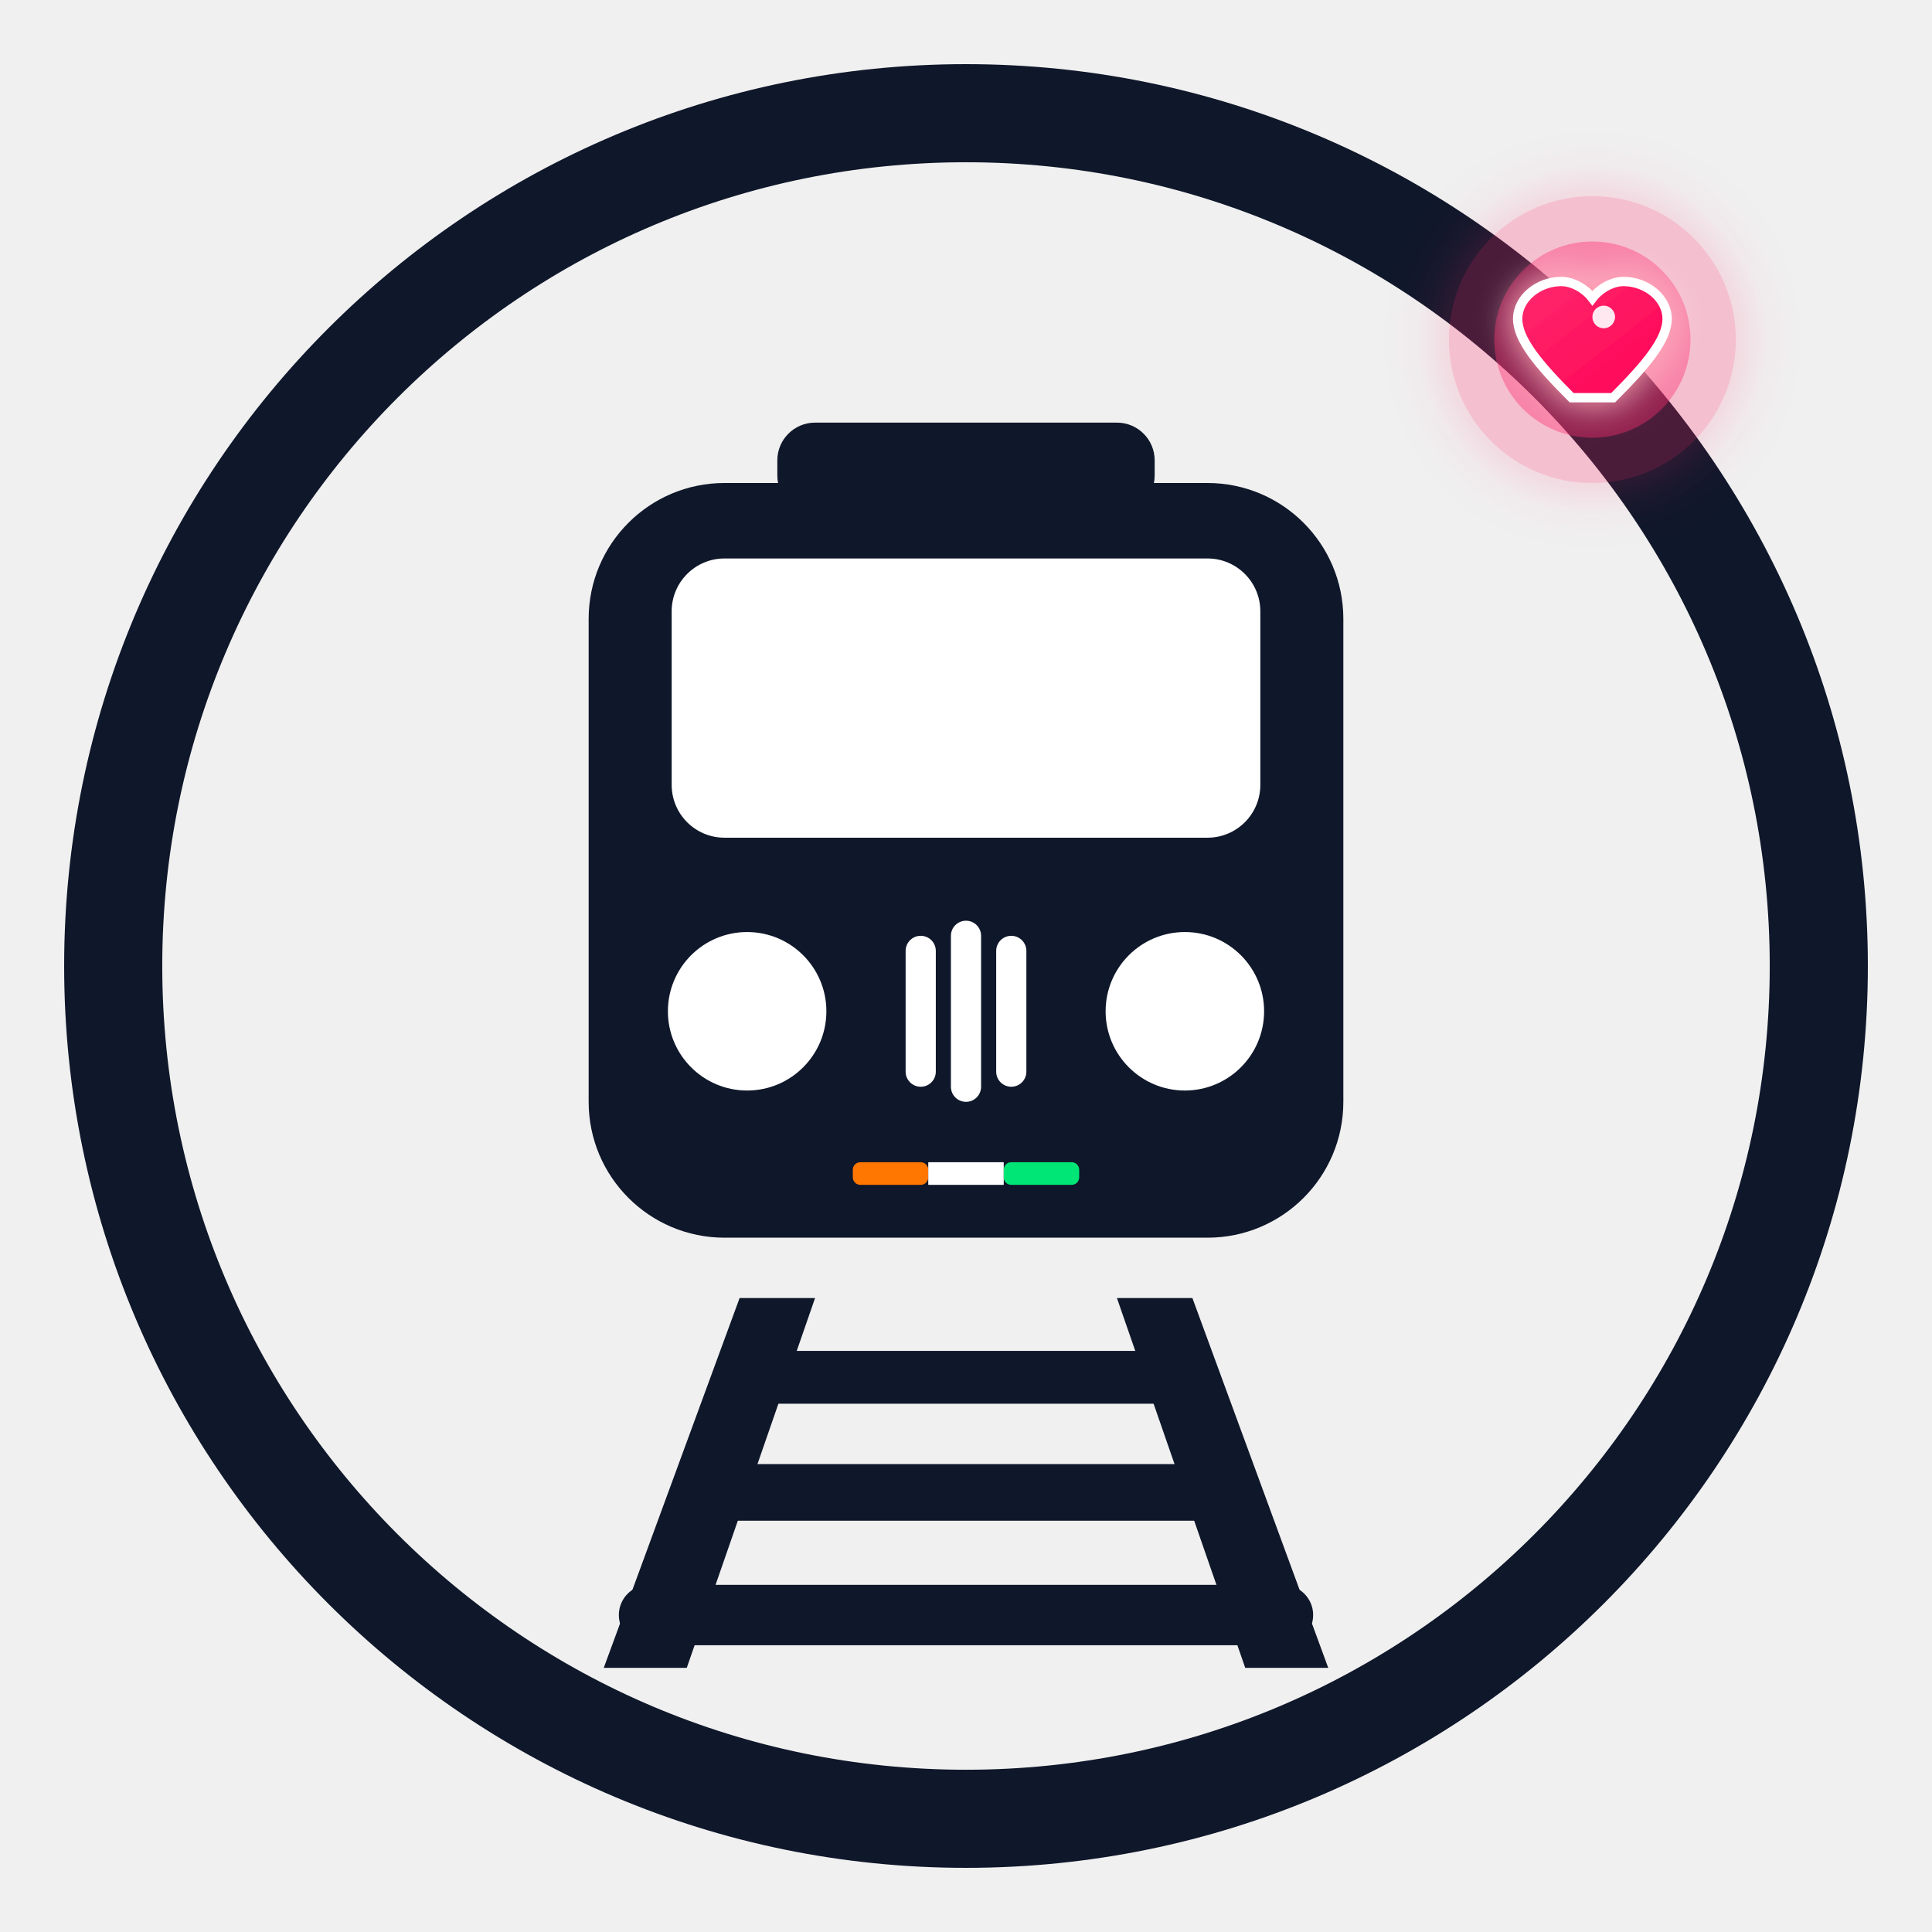
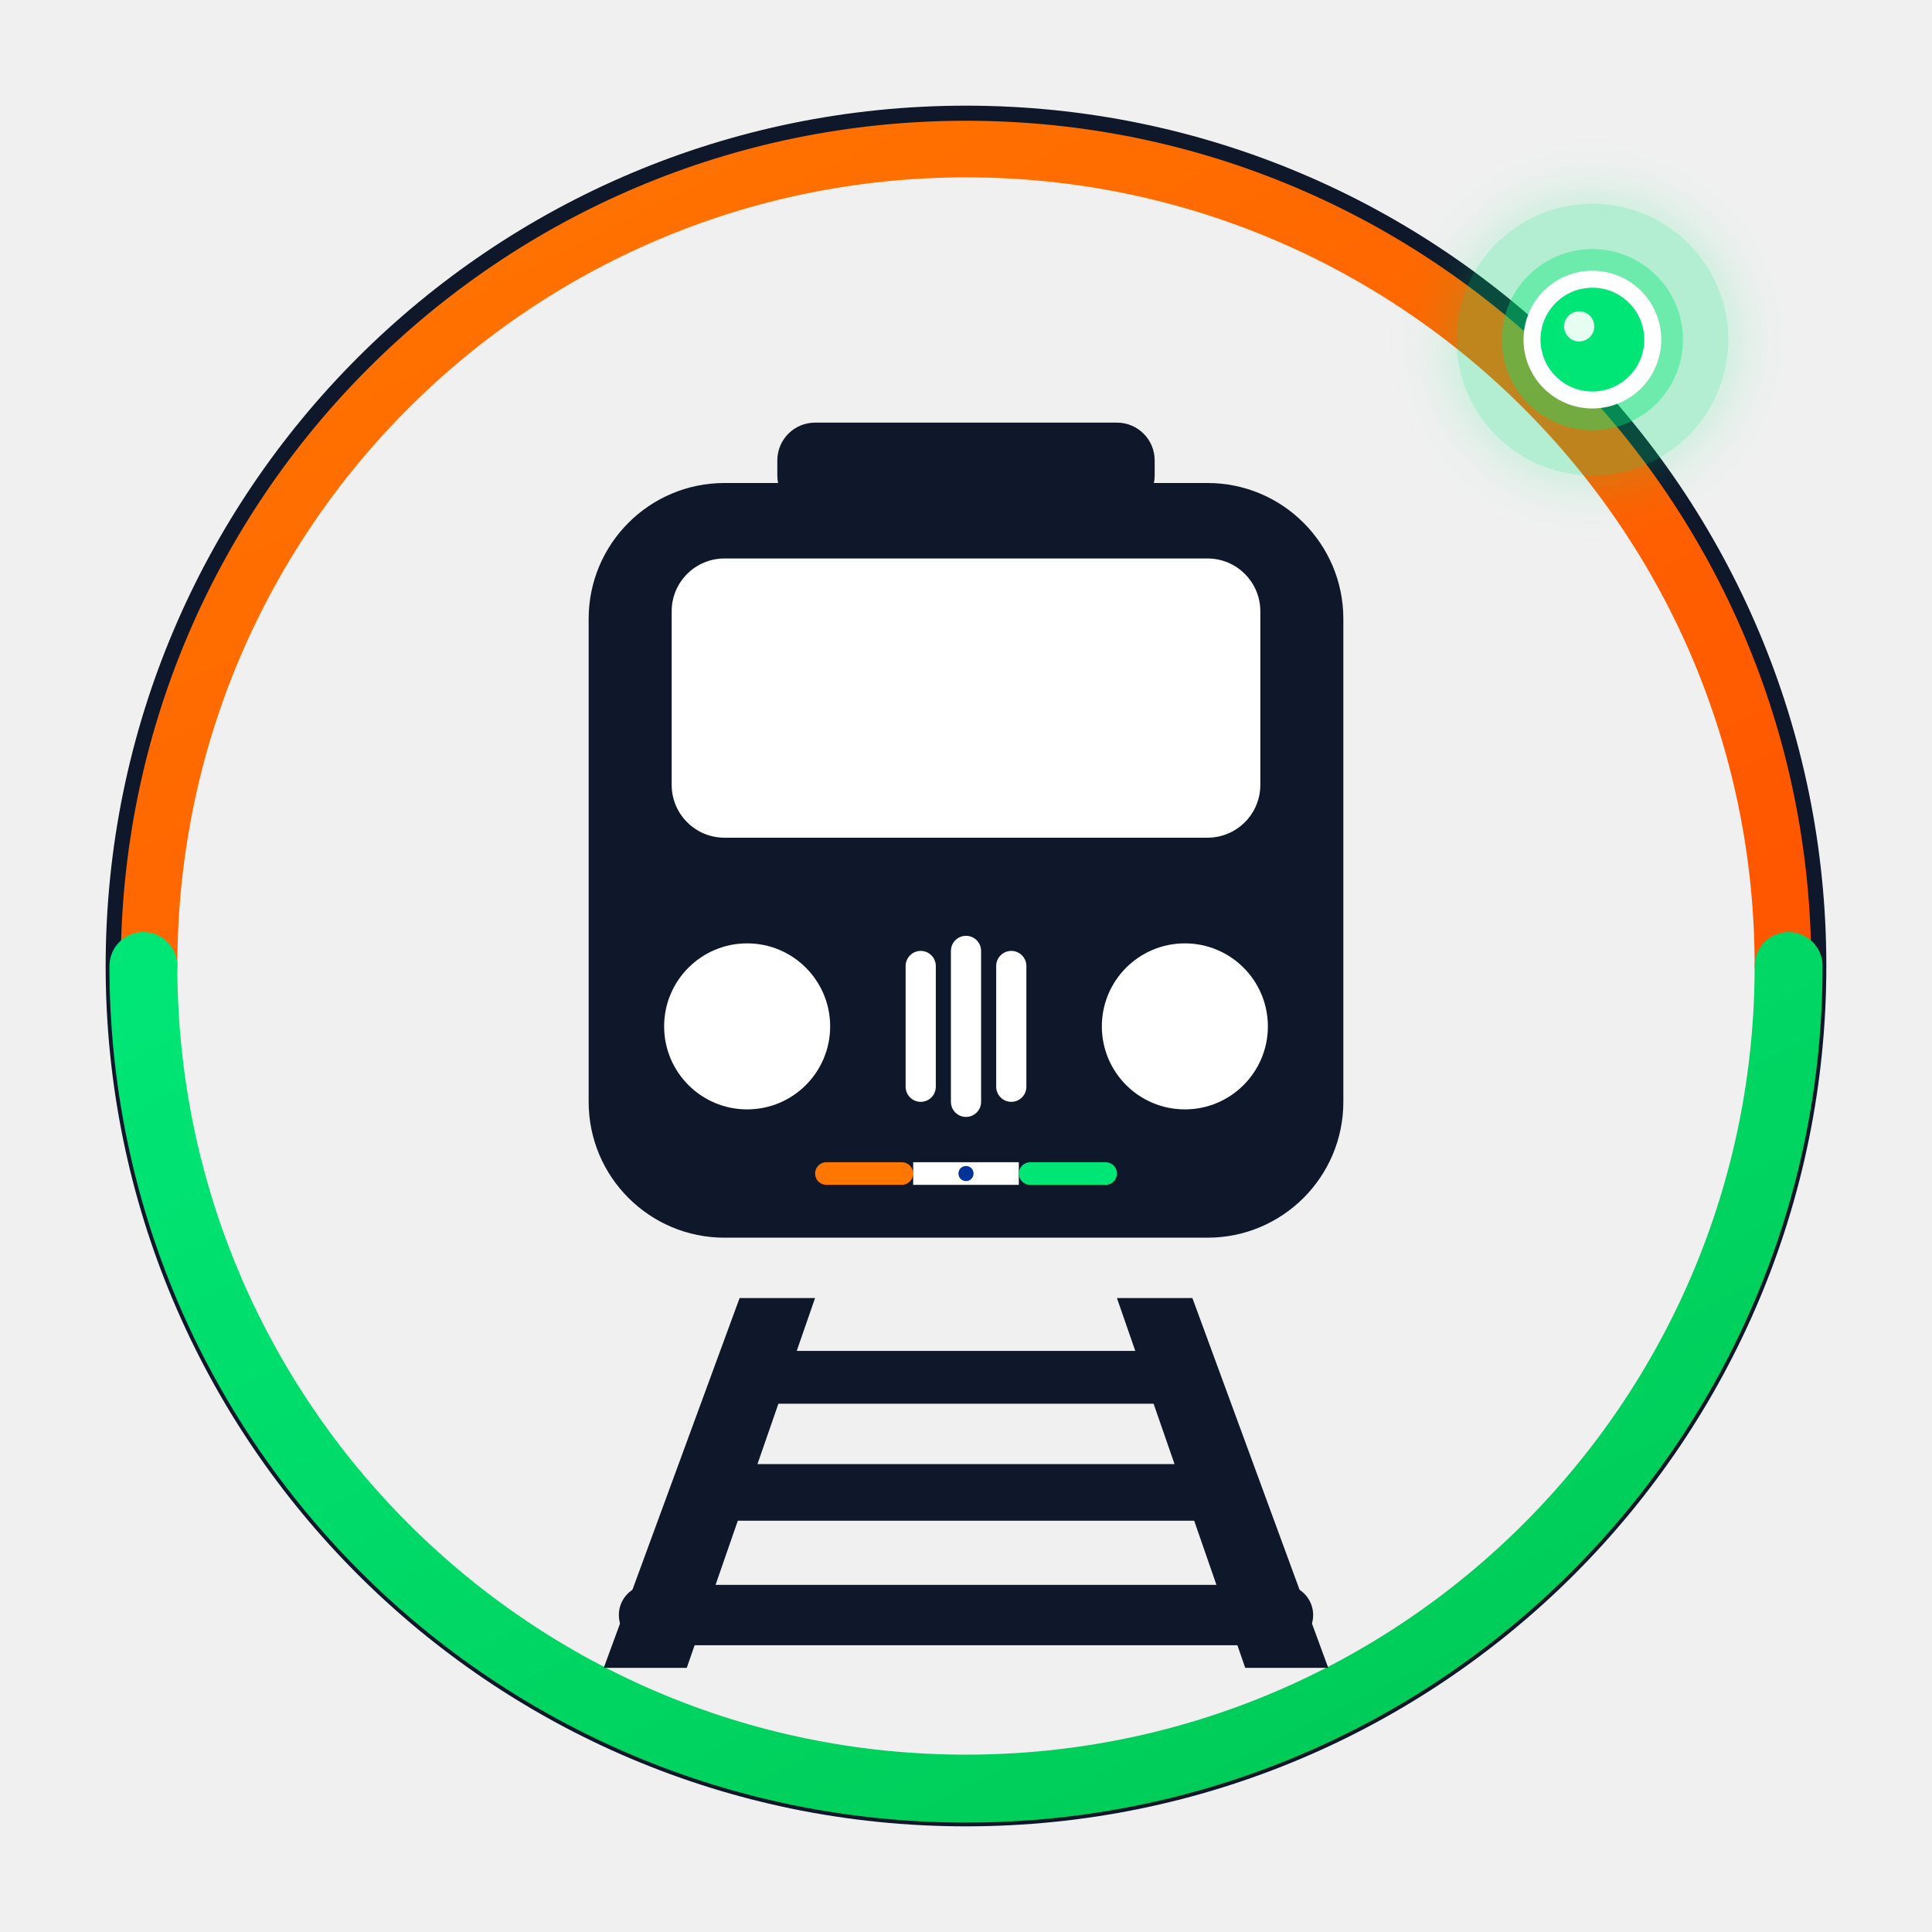
<svg xmlns="http://www.w3.org/2000/svg" viewBox="0 0 512 512" width="100%" height="100%">
  <defs>
-     <filter id="heartGlow" x="-50%" y="-50%" width="200%" height="200%">
+     <filter id="glow2" x="-40%" y="-40%" width="180%" height="180%">
      <feGaussianBlur stdDeviation="8" result="blur" />
      <feMerge>
        <feMergeNode in="blur" />
        <feMergeNode in="SourceGraphic" />
      </feMerge>
    </filter>
-     <linearGradient id="heartGrad" x1="0%" y1="0%" x2="100%" y2="100%">
-       <stop offset="0%" stop-color="#FF2A6D" />
-       <stop offset="100%" stop-color="#FF0055" />
+     <linearGradient id="saffronGrad2" x1="0%" y1="0%" x2="100%" y2="100%">
+       <stop offset="0%" stop-color="#FF7700" />
+       <stop offset="100%" stop-color="#FF5500" />
+     </linearGradient>
+     <linearGradient id="greenGrad2" x1="0%" y1="0%" x2="100%" y2="100%">
+       <stop offset="0%" stop-color="#00E676" />
+       <stop offset="100%" stop-color="#00C853" />
    </linearGradient>
  </defs>
-   <circle cx="256" cy="256" r="226" fill="none" stroke="#0F172A" stroke-width="26" />
+   <path d="M 38 256 A 218 218 0 0 1 474 256" fill="none" stroke="url(#saffronGrad2)" stroke-width="18" stroke-linecap="round" />
+   <circle cx="256" cy="256" r="226" fill="none" stroke="#0F172A" stroke-width="4" />
+   <path d="M 474 256 A 218 218 0 0 1 38 256" fill="none" stroke="url(#greenGrad2)" stroke-width="18" stroke-linecap="round" />
  <rect x="206" y="112" width="100" height="24" rx="10" fill="#0F172A" />
  <rect x="156" y="128" width="200" height="200" rx="36" fill="#0F172A" />
  <rect x="178" y="148" width="156" height="74" rx="14" fill="#FFFFFF" />
-   <circle cx="198" cy="268" r="21" fill="#FFFFFF" />
-   <circle cx="314" cy="268" r="21" fill="#FFFFFF" />
-   <rect x="240" y="248" width="8" height="40" rx="4" fill="#FFFFFF" />
-   <rect x="252" y="244" width="8" height="48" rx="4" fill="#FFFFFF" />
-   <rect x="264" y="248" width="8" height="40" rx="4" fill="#FFFFFF" />
-   <g transform="translate(226, 308)">
-     <rect x="0" y="0" width="20" height="6" rx="2" fill="#FF7700" />
-     <rect x="20" y="0" width="20" height="6" rx="0" fill="#FFFFFF" />
-     <rect x="40" y="0" width="20" height="6" rx="2" fill="#00E676" />
+   <circle cx="198" cy="272" r="22" fill="#FFFFFF" />
+   <circle cx="314" cy="272" r="22" fill="#FFFFFF" />
+   <rect x="240" y="252" width="8" height="40" rx="4" fill="#FFFFFF" />
+   <rect x="252" y="248" width="8" height="48" rx="4" fill="#FFFFFF" />
+   <rect x="264" y="252" width="8" height="40" rx="4" fill="#FFFFFF" />
+   <g transform="translate(216, 308)">
+     <rect x="0" y="0" width="26" height="6" rx="3" fill="#FF7700" />
+     <rect x="26" y="0" width="28" height="6" fill="#FFFFFF" />
+     <circle cx="40" cy="3" r="2" fill="#003399" />
+     <rect x="54" y="0" width="26" height="6" rx="3" fill="#00E676" />
  </g>
  <polygon points="196,344 216,344 182,442 160,442" fill="#0F172A" />
  <polygon points="296,344 316,344 352,442 330,442" fill="#0F172A" />
  <rect x="194" y="358" width="124" height="14" rx="7" fill="#0F172A" />
  <rect x="180" y="388" width="152" height="15" rx="7.5" fill="#0F172A" />
  <rect x="164" y="420" width="184" height="16" rx="8" fill="#0F172A" />
  <g transform="translate(422, 90)">
-     <circle cx="0" cy="0" r="38" fill="#FF2A6D" opacity="0.25" filter="url(#heartGlow)" />
-     <circle cx="0" cy="0" r="26" fill="#FF2A6D" opacity="0.4" />
-     <path d="M 0 10               C -16 -6, -26 -18, -26 -28               C -26 -38, -16 -46, -5 -46               C 1 -46, 7 -42, 10 -38               C 13 -42, 19 -46, 25 -46               C 36 -46, 46 -38, 46 -28               C 46 -18, 36 -6, 20 10               Z" transform="scale(0.55) translate(-10, 18)" fill="url(#heartGrad)" stroke="#FFFFFF" stroke-width="4.5" filter="url(#heartGlow)" />
-     <circle cx="3" cy="-6" r="3" fill="#FFFFFF" opacity="0.9" />
+     <circle cx="0" cy="0" r="36" fill="#00E676" opacity="0.25" filter="url(#glow2)" />
+     <circle cx="0" cy="0" r="24" fill="#00E676" opacity="0.4" />
+     <circle cx="0" cy="0" r="16" fill="#00E676" stroke="#FFFFFF" stroke-width="4.5" />
+     <circle cx="-3.5" cy="-3.5" r="4" fill="#FFFFFF" opacity="0.9" />
  </g>
</svg>
